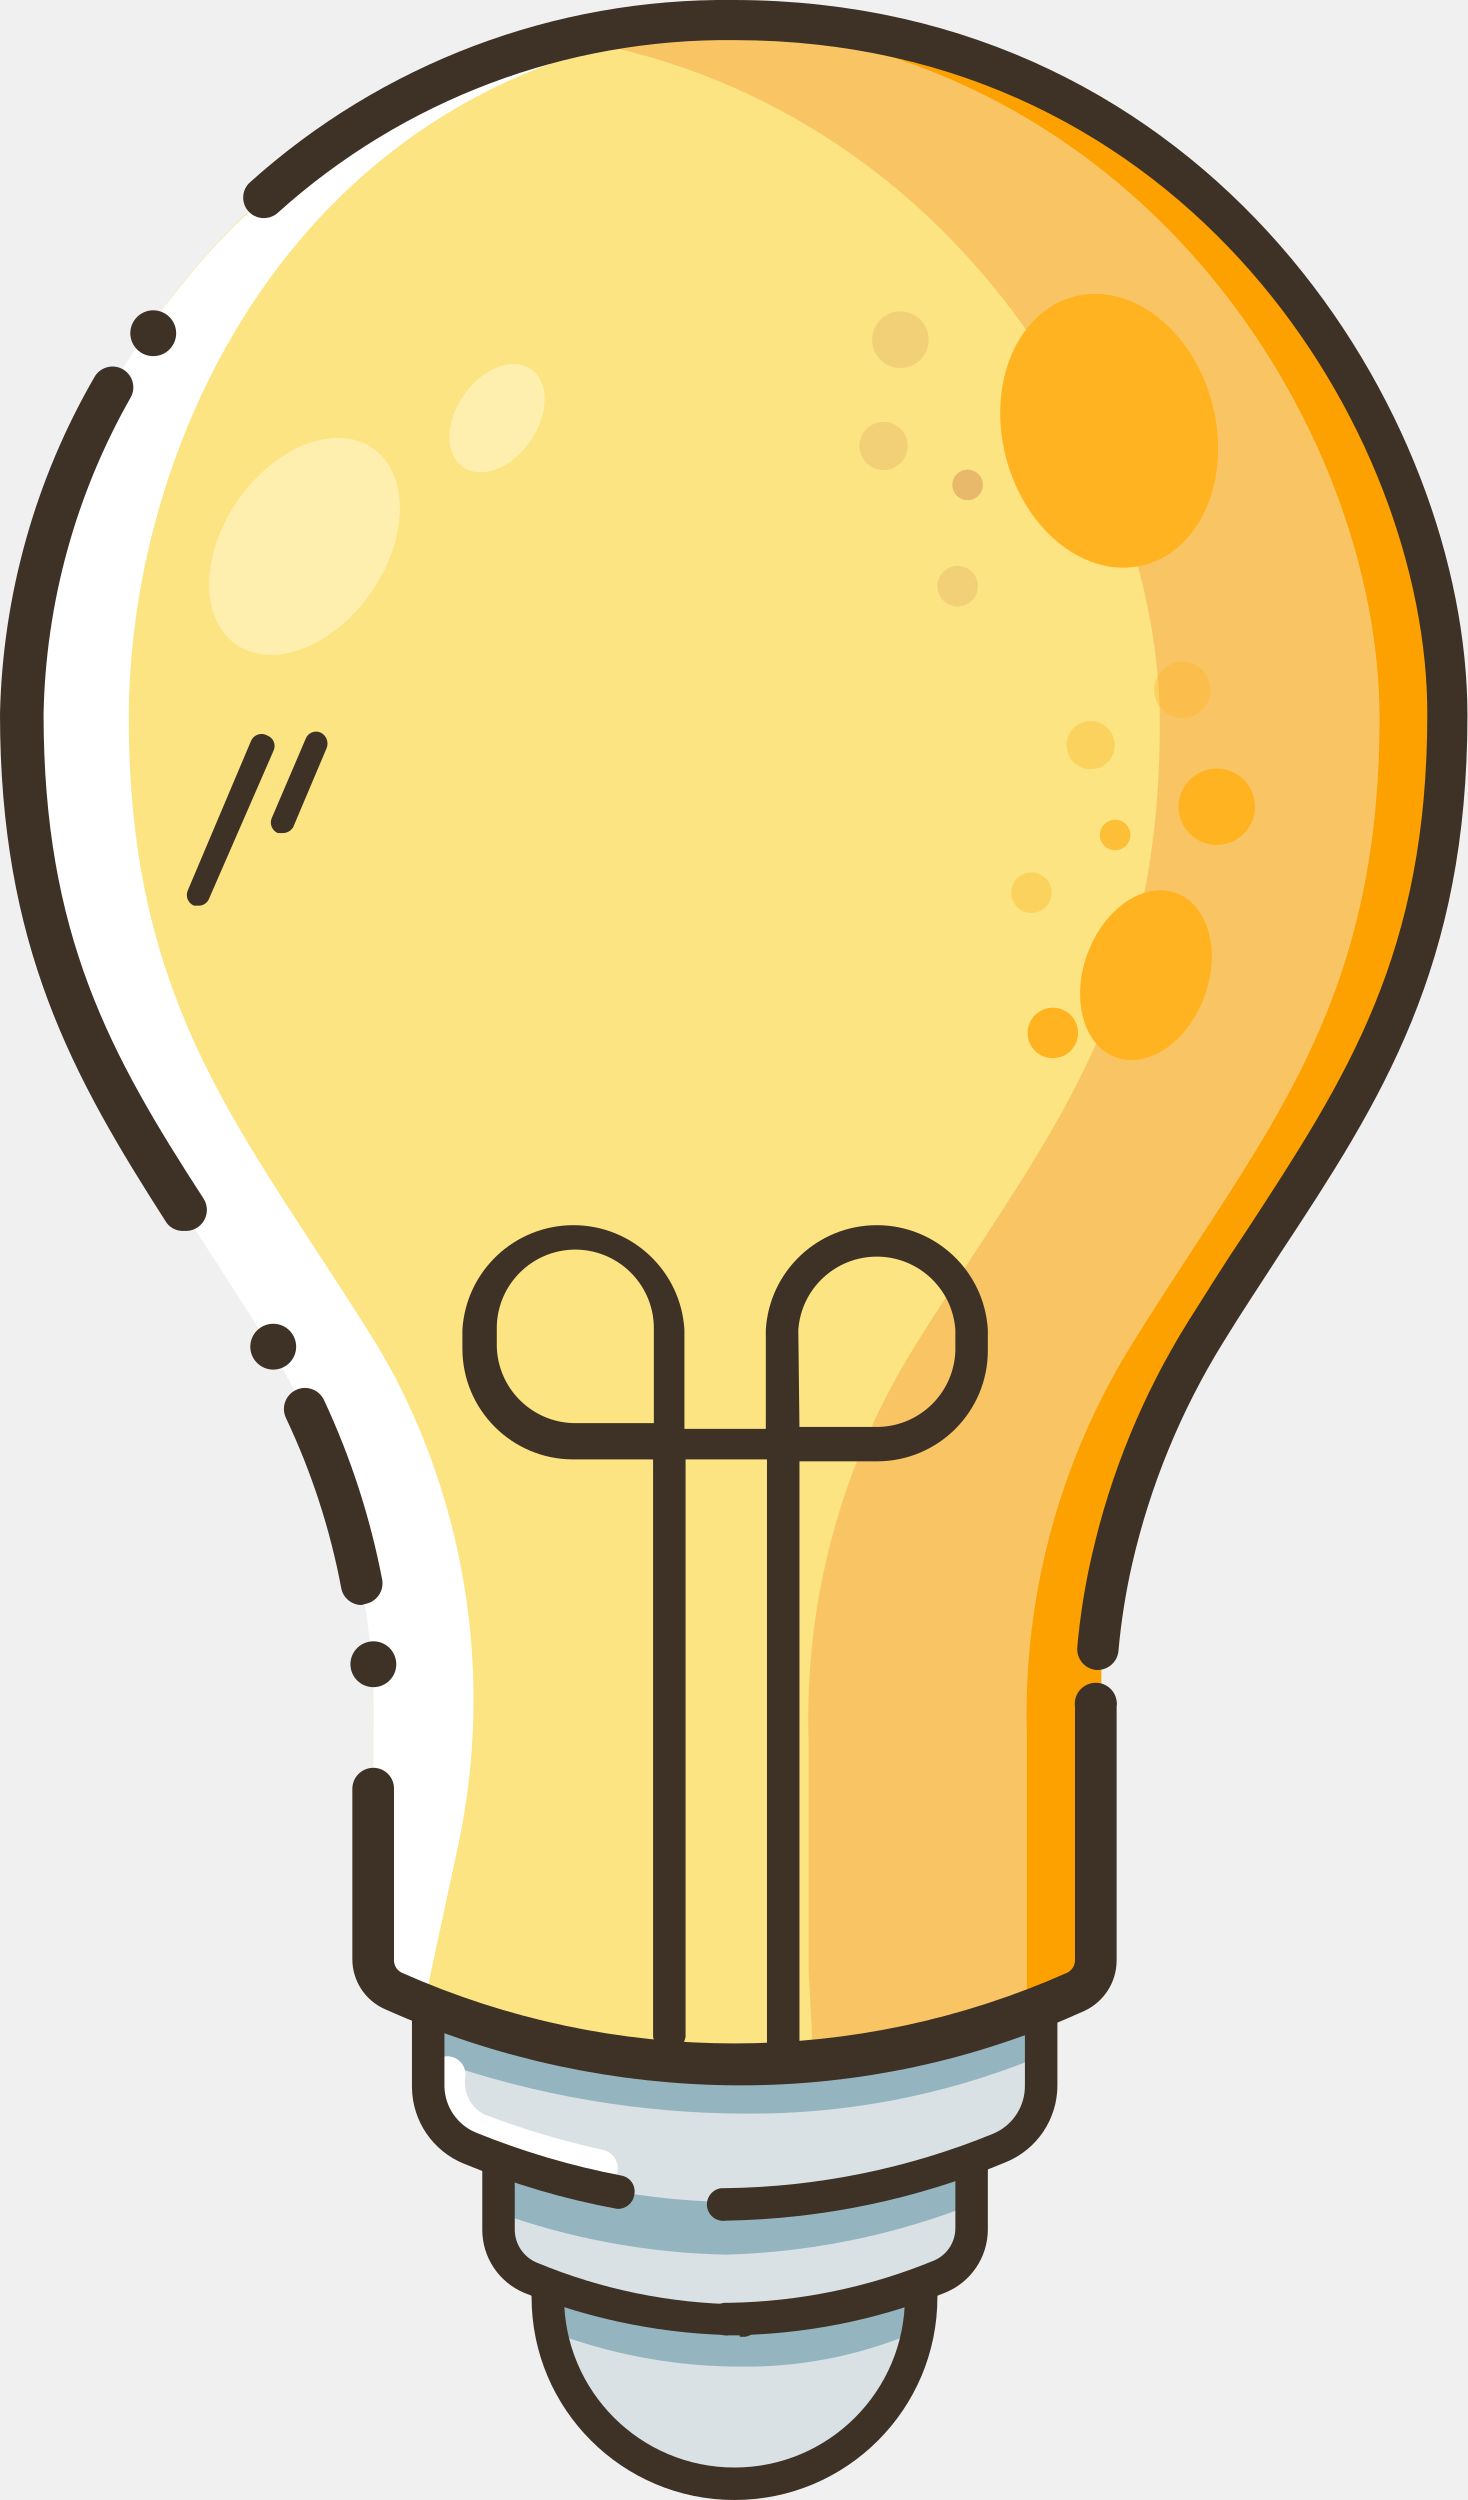
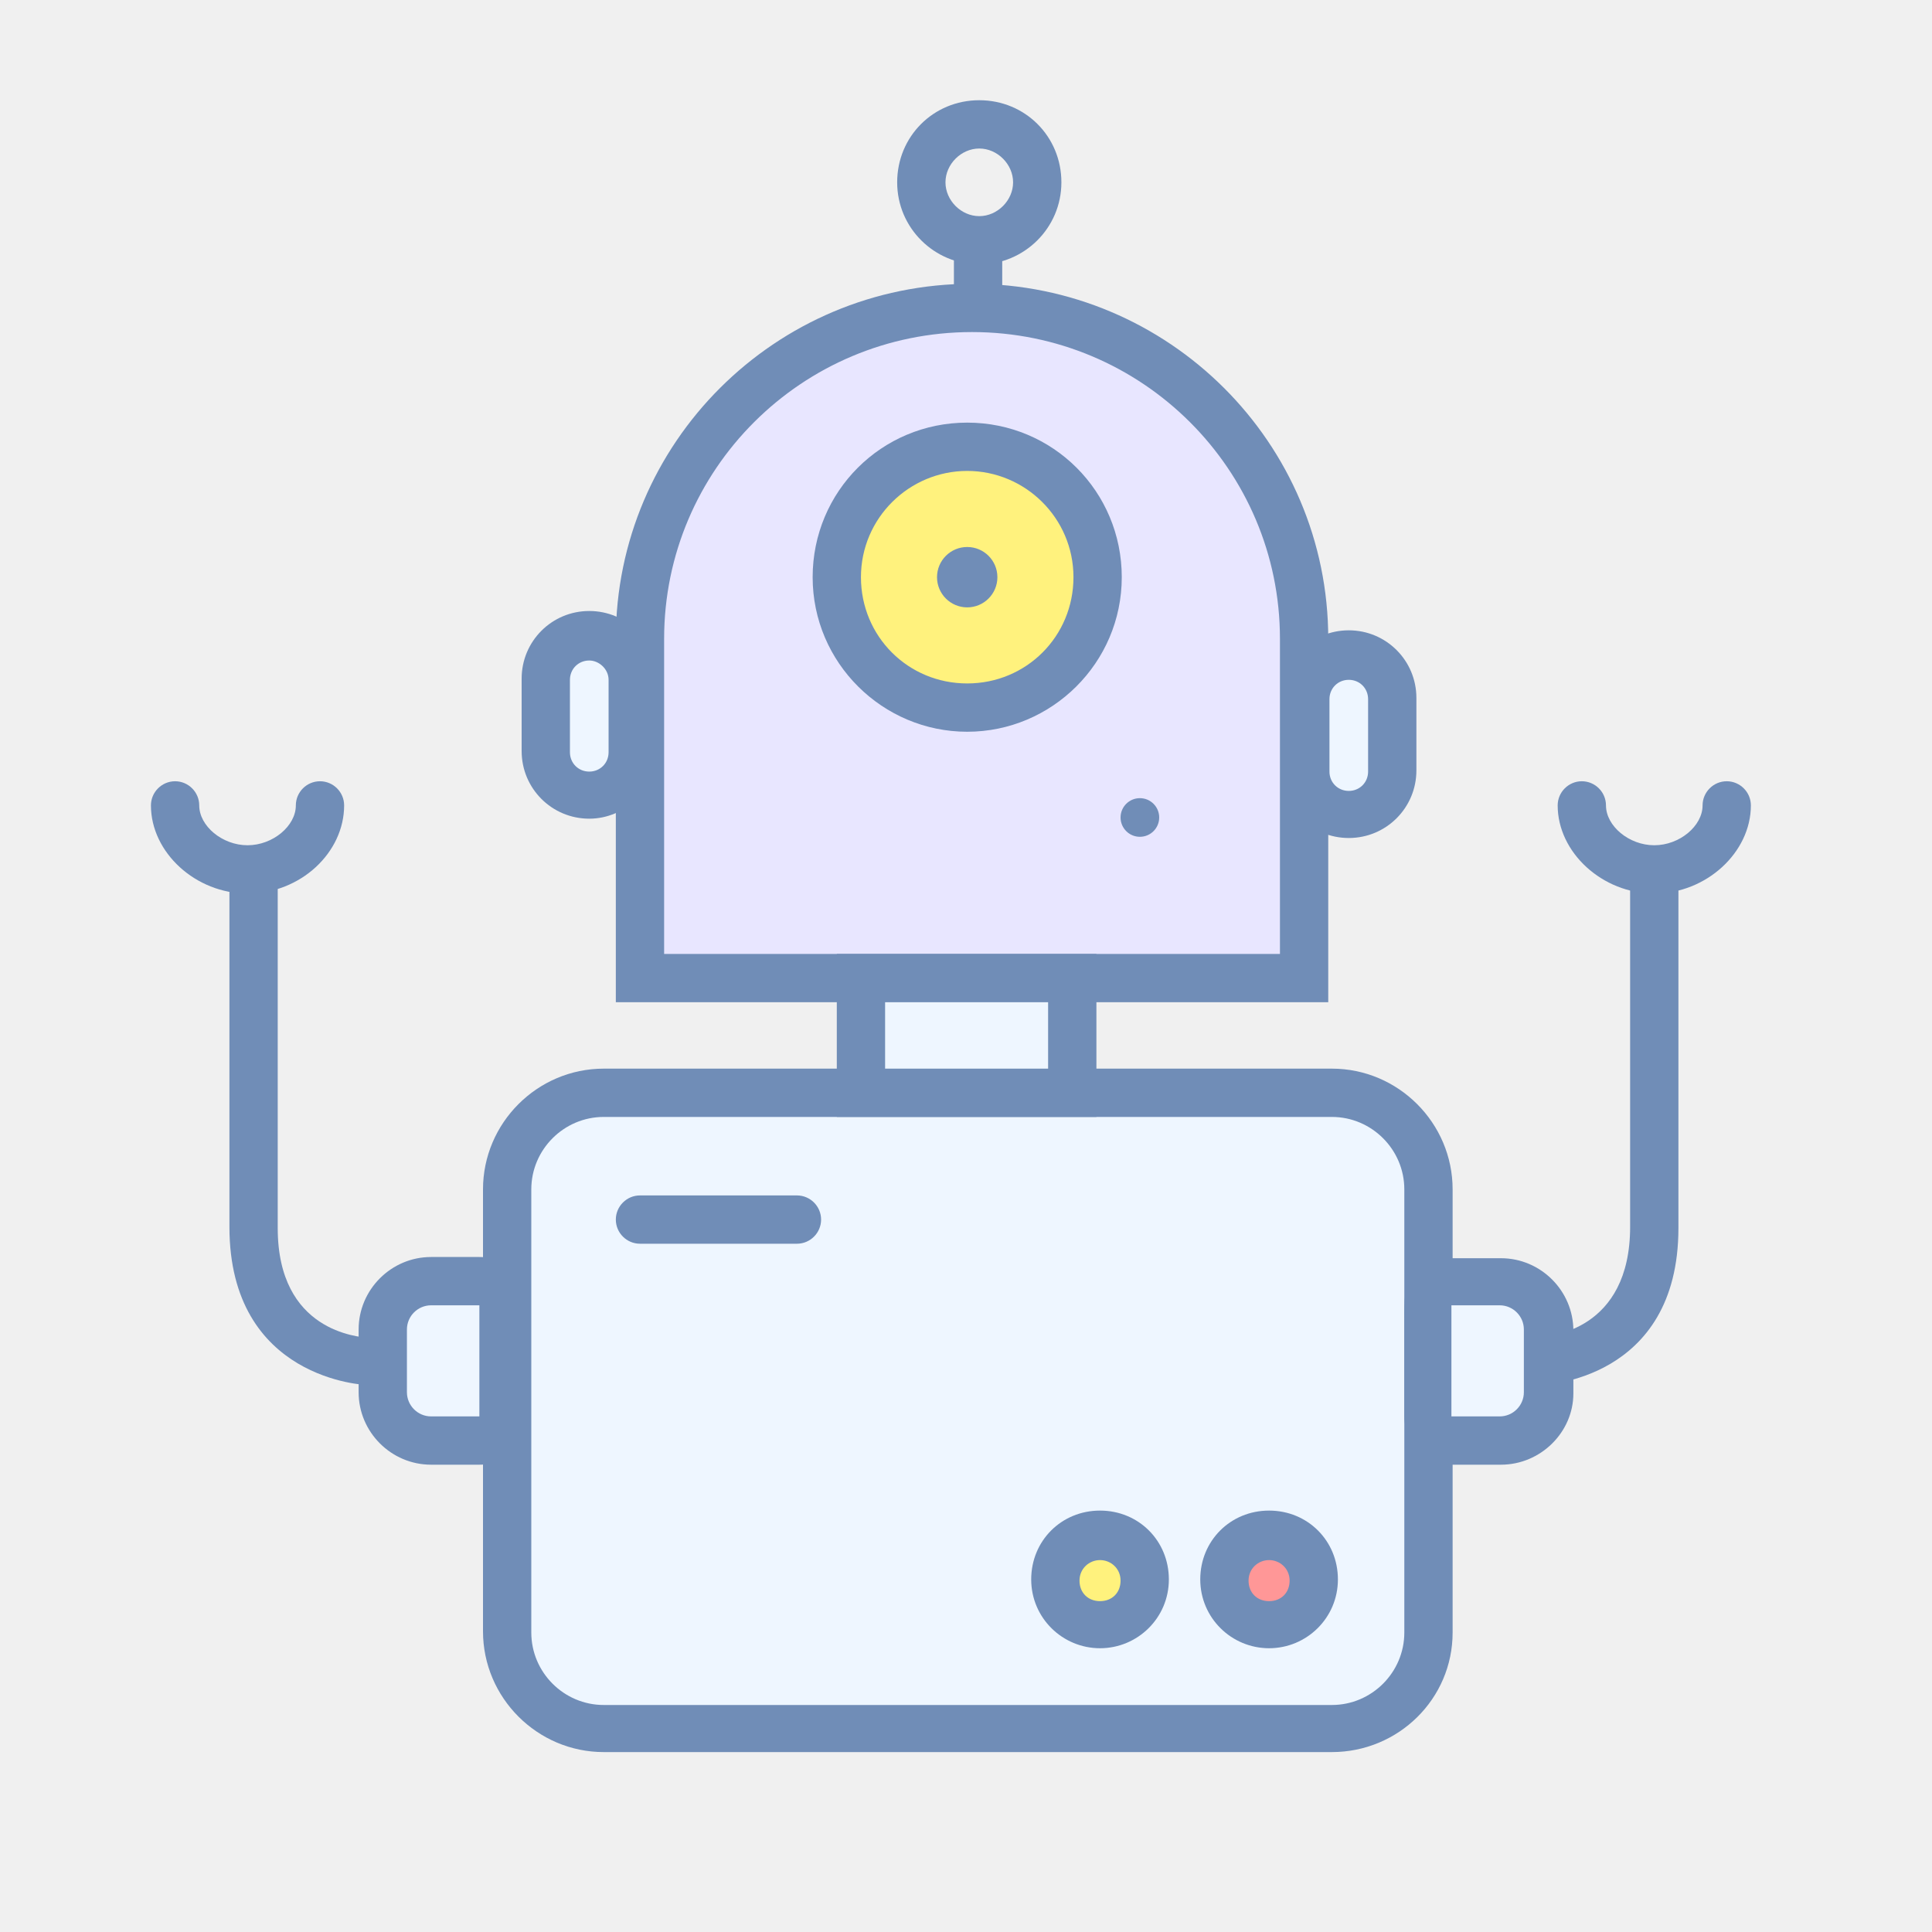
- <svg xmlns="http://www.w3.org/2000/svg" viewBox="0 0 38.4 65.42">
-   <defs>
-     <style>.cls-1{fill:#d9e1e4;}.cls-2{fill:#94b5bf;}.cls-3{fill:#fbe481;}.cls-4{fill:#f8a547;opacity:0.5;}.cls-10,.cls-11,.cls-12,.cls-4,.cls-9{isolation:isolate;}.cls-5{fill:#fca100;}.cls-6{fill:#fff;}.cls-7{fill:#3e3126;}.cls-10,.cls-8,.cls-9{fill:#ffb320;}.cls-11,.cls-9{opacity:0.75;}.cls-10,.cls-12{opacity:0.35;}.cls-11,.cls-12{fill:#e2ab63;}.cls-13{fill:#ffefae;}</style>
-   </defs>
-   <g id="Layer_2" data-name="Layer 2">
-     <g id="Layer_1-2" data-name="Layer 1">
-       <path class="cls-1" d="M11.37,52.51v2a1.77,1.77,0,0,0,1.09,1.64c.19.08.41.17.65.25l.13.29v1.55a1.34,1.34,0,0,0,.83,1.26l.43.16V60a4.88,4.88,0,0,0,9.76,0h0l.17-.43.28-.11a1.36,1.36,0,0,0,.84-1.26V56.48c.3-.11.59-.22.82-.32a1.74,1.74,0,0,0,1.09-1.64v-2Z" />
-       <path class="cls-2" d="M19.41,61.93a14,14,0,0,1-4.66-.79.48.48,0,0,1,.35-.9,12.53,12.53,0,0,0,8.2,0,.49.49,0,0,1,.37.9A11.3,11.3,0,0,1,19.41,61.93Z" />
-       <path class="cls-2" d="M19.56,55.31a24.63,24.63,0,0,1-8.16-1.39.47.47,0,0,1-.27-.62.48.48,0,0,1,.6-.29h0c.08,0,7.77,2.92,14.9,0a.49.49,0,0,1,.63.26h0a.49.49,0,0,1-.26.63A19.84,19.84,0,0,1,19.56,55.31Z" />
-       <path class="cls-2" d="M25.37,56.42v1.3l-.2.07A19.06,19.06,0,0,1,19,59a18.9,18.9,0,0,1-6-1.11V56.64L13,56.5A18.41,18.41,0,0,0,19,57.62Z" />
-       <path class="cls-3" d="M28.67,51.29V47.42s-.46-7.17,2.87-12.53S37.9,26.3,37.9,18.68,31.33.5,19.22.5.55,11.07.55,18.68s3,10.86,6.35,16.21A18.41,18.41,0,0,1,9.77,45.32v6a.9.9,0,0,0,.52.82,22,22,0,0,0,17.86,0A.89.89,0,0,0,28.67,51.29Z" />
-       <path class="cls-4" d="M31.21,35.13a18.41,18.41,0,0,0-2.87,10.43v6a.9.9,0,0,1-.52.82,21,21,0,0,1-6.55,1.79c0-.71-.06-1.58-.11-2.61v-6A18.41,18.41,0,0,1,24,35.13c3.33-5.35,6.35-8.59,6.35-16.21,0-6.82-5.27-16-15.08-17.84A18.82,18.82,0,0,1,18.89.74C31,.74,37.57,11.31,37.57,18.92S34.54,29.8,31.21,35.13Z" />
-       <path class="cls-5" d="M31.05,35a16,16,0,0,0-2.23,8.25v2.44l-.66,5.71a.94.94,0,0,1-.52.82A21.3,21.3,0,0,1,21.14,54v-.19a19.51,19.51,0,0,0,5.22-1.2c.33-.15.51.09.51-.26V45.38A18.4,18.4,0,0,1,29.73,35c3.33-5.35,6.37-8.59,6.37-16.21S29.74.92,18,.58h.75c12.11,0,18.68,10.57,18.68,18.18S34.38,29.6,31.05,35Z" />
-       <path class="cls-6" d="M6.91,35A18.48,18.48,0,0,1,9.77,45.38v6a.89.89,0,0,0,.53.82A21.26,21.26,0,0,0,16.84,54V53.8a20.61,20.61,0,0,1-5.2-1.6c-.33-.15-.52.49-.52.14l.82-3.82A18.36,18.36,0,0,0,10.32,36c-.18-.33-.37-.66-.58-1-3.33-5.35-6.37-8.59-6.37-16.21S8.25,1,20,.61h-.75A18.16,18.16,0,0,0,4.71,7.51,18.72,18.72,0,0,0,.54,18.79C.55,26.36,3.58,29.6,6.91,35Z" />
-       <path class="cls-7" d="M4.82,32.21A.53.53,0,0,1,4.36,32C1.89,28.15,0,24.75,0,18.68A18.43,18.43,0,0,1,2.47,9.87a.54.54,0,0,1,.95.53,17.44,17.44,0,0,0-2.28,8.28c0,5.78,1.74,8.91,4.19,12.69a.55.55,0,0,1-.51.84Z" />
-       <path class="cls-7" d="M28.73,43.7h-.05a.55.55,0,0,1-.49-.59,17.63,17.63,0,0,1,.38-2.4,19.92,19.92,0,0,1,2.51-6.11c.52-.82,1-1.6,1.51-2.35,2.66-4.07,4.76-7.29,4.76-13.57,0-7.39-6.3-17.63-18.13-17.63A17.55,17.55,0,0,0,7.29,5.55a.55.55,0,0,1-.77,0,.54.54,0,0,1,0-.76h0A18.6,18.6,0,0,1,19.18,0C31.72,0,38.4,10.87,38.4,18.72c0,6.57-2.26,10.08-4.9,14.08-.48.75-1,1.52-1.5,2.34a19.16,19.16,0,0,0-2.37,5.77,17.42,17.42,0,0,0-.36,2.26A.55.55,0,0,1,28.73,43.7Z" />
-       <path class="cls-7" d="M19.33,54.57a22.79,22.79,0,0,1-9.27-2,1.43,1.43,0,0,1-.84-1.31V46.8a.55.55,0,0,1,.55-.54.54.54,0,0,1,.54.54v4.5a.36.36,0,0,0,.2.32,21.4,21.4,0,0,0,17.42,0,.36.36,0,0,0,.2-.32V44.66a.55.55,0,0,1,1.09-.15.38.38,0,0,1,0,.15V51.3a1.46,1.46,0,0,1-.84,1.32A21.73,21.73,0,0,1,19.33,54.57Z" />
-       <path class="cls-7" d="M9.46,42a.54.54,0,0,1-.53-.44A18.32,18.32,0,0,0,7.48,37.1a.55.55,0,1,1,1-.46A20,20,0,0,1,10,41.33a.55.55,0,0,1-.43.64Z" />
-       <ellipse class="cls-8" cx="29.99" cy="25.51" rx="2.29" ry="1.63" transform="translate(-4.33 44.82) rotate(-69.74)" />
-       <circle class="cls-8" cx="31.84" cy="21.11" r="1" />
-       <circle class="cls-9" cx="29.18" cy="21.85" r="0.4" />
-       <circle class="cls-8" cx="27.55" cy="27.03" r="0.66" />
-       <circle class="cls-10" cx="30.94" cy="18.05" r="0.74" />
-       <circle class="cls-10" cx="28.54" cy="19.5" r="0.63" />
-       <circle class="cls-10" cx="26.99" cy="23.36" r="0.53" />
-       <circle class="cls-11" cx="25.32" cy="12.69" r="0.4" />
-       <circle class="cls-12" cx="23.56" cy="8.89" r="0.74" />
-       <circle class="cls-12" cx="23.12" cy="11.67" r="0.63" />
-       <circle class="cls-12" cx="25.06" cy="15.34" r="0.53" />
-       <path class="cls-7" d="M20.5,53.9a.43.43,0,0,1-.43-.43V38.19H17.94V53.3a.43.43,0,0,1-.85,0V38.19H15a2.9,2.9,0,0,1-2.9-2.9V34.8a2.91,2.91,0,0,1,5.81,0v2.59h2.13V34.8a2.91,2.91,0,0,1,5.81,0v.54a2.9,2.9,0,0,1-2.9,2.9H20.92V53.52A.42.42,0,0,1,20.5,53.9Zm.42-16.56H23a2.06,2.06,0,0,0,2-2V34.8a2.06,2.06,0,0,0-4.11,0ZM15,32.7a2.06,2.06,0,0,0-2,2v.54a2.06,2.06,0,0,0,2,2h2.11V34.8a2.06,2.06,0,0,0-2-2.1Z" />
-       <ellipse class="cls-8" cx="29.03" cy="11.27" rx="2.79" ry="3.63" transform="translate(-1.91 7.7) rotate(-14.63)" />
-       <path class="cls-6" d="M15.69,57.24h-.11a19.9,19.9,0,0,1-3.21-1,1.76,1.76,0,0,1-1.16-2,.5.5,0,0,1,.53-.43.48.48,0,0,1,.44.52h0a.94.94,0,0,0,.49,1,21.47,21.47,0,0,0,3.12.93.5.5,0,0,1,.37.58A.47.47,0,0,1,15.69,57.24Z" />
-       <path class="cls-7" d="M16.14,57.8h0a20,20,0,0,1-4-1.18,2.18,2.18,0,0,1-1.36-2v-2a.43.43,0,0,1,.36-.49.44.44,0,0,1,.49.36.29.29,0,0,1,0,.13v2a1.34,1.34,0,0,0,.81,1.18,20.21,20.21,0,0,0,3.82,1.13.42.42,0,0,1,.34.49h0A.43.43,0,0,1,16.14,57.8Z" />
-       <path class="cls-7" d="M19,58.11a.43.43,0,1,1-.13-.85H19a19.11,19.11,0,0,0,7-1.43,1.35,1.35,0,0,0,.82-1.25v-2a.43.43,0,0,1,.36-.49.44.44,0,0,1,.49.36.29.29,0,0,1,0,.13v2a2.17,2.17,0,0,1-1.35,2A19.82,19.82,0,0,1,19,58.11Z" />
-       <path class="cls-7" d="M19.36,61.11A15.56,15.56,0,0,1,13.72,60a1.79,1.79,0,0,1-1.1-1.66V56.8a.43.43,0,0,1,.36-.49.44.44,0,0,1,.49.36.29.29,0,0,1,0,.13v1.54a.94.94,0,0,0,.58.87,14.28,14.28,0,0,0,5.31,1.09.44.44,0,0,1,.49.36.42.42,0,0,1-.36.49h-.13Z" />
-       <path class="cls-7" d="M19.08,61.11a.43.43,0,1,1-.13-.85h.13a14.7,14.7,0,0,0,5.32-1.09A.92.92,0,0,0,25,58.3V56.8a.43.43,0,0,1,.36-.49.44.44,0,0,1,.49.36.29.29,0,0,1,0,.13v1.54A1.79,1.79,0,0,1,24.72,60,15.36,15.36,0,0,1,19.08,61.11Z" />
-       <path class="cls-7" d="M19.22,65.42a5.31,5.31,0,0,1-5.31-5.31.43.43,0,0,1,.36-.49.44.44,0,0,1,.49.36.29.29,0,0,1,0,.13,4.46,4.46,0,0,0,8.92,0h0a.43.43,0,0,1,.36-.49.44.44,0,0,1,.49.36.29.29,0,0,1,0,.13A5.31,5.31,0,0,1,19.22,65.42Z" />
-       <circle class="cls-7" cx="7.15" cy="35.24" r="0.6" />
-       <circle class="cls-7" cx="9.77" cy="43.55" r="0.6" />
-       <circle class="cls-7" cx="4.01" cy="8.72" r="0.6" />
-       <path class="cls-7" d="M5.2,23.7H5.08a.3.3,0,0,1-.17-.39h0l1.65-3.9A.3.3,0,0,1,7,19.25a.29.29,0,0,1,.16.39h0L5.46,23.54A.29.29,0,0,1,5.2,23.7Z" />
-       <path class="cls-7" d="M7.39,21.8H7.27a.3.3,0,0,1-.16-.39h0L8,19.33a.29.29,0,0,1,.39-.16h0a.32.32,0,0,1,.16.4l-.88,2.08A.32.32,0,0,1,7.39,21.8Z" />
-       <ellipse class="cls-13" cx="7.97" cy="14.3" rx="3.13" ry="2.12" transform="translate(-8.32 12.65) rotate(-55.09)" />
-       <ellipse class="cls-13" cx="13.01" cy="10.94" rx="1.56" ry="1.06" transform="translate(-3.41 15.35) rotate(-55.09)" />
-     </g>
-   </g>
+ <svg xmlns="http://www.w3.org/2000/svg" class="svg-icon" style="width: 1em; height: 1em;vertical-align: middle;fill: currentColor;overflow: hidden;" viewBox="0 0 1024 1024" version="1.1">
+   <path d="M705.92 915.84H320c-28.16 0-51.2-23.04-51.2-51.2V630.4c0-28.16 23.04-51.2 51.2-51.2h385.92c28.16 0 51.2 23.04 51.2 51.2v234.88c0 27.52-23.04 50.56-51.2 50.56z" fill="#EEF6FF" />
+   <path d="M705.92 928.64H320c-35.2 0-64-28.8-64-64V630.4c0-35.2 28.8-64 64-64h385.92c35.2 0 64 28.8 64 64v234.88c0 35.2-28.8 63.36-64 63.36zM320 592c-21.12 0-38.4 17.28-38.4 38.4v234.88c0 21.12 17.28 38.4 38.4 38.4h385.92c21.12 0 38.4-17.28 38.4-38.4V630.4c0-21.12-17.28-38.4-38.4-38.4H320z" fill="#708DB7" />
+   <path d="M515.2 163.2C418.56 163.2 339.2 242.56 339.2 338.56V518.4h352V338.56c0-96-79.36-175.36-176-175.36z" fill="#E8E6FF" />
+   <path d="M704 531.2H326.4V338.56c0-103.68 84.48-188.16 188.8-188.16S704 234.88 704 338.56V531.2z m-352-25.6h326.4V338.56c0-89.6-72.96-162.56-163.2-162.56S352 248.96 352 338.56V505.6z" fill="#708DB7" />
+   <path d="M456.32 518.4h112v60.8H456.32z" fill="#EEF6FF" />
+   <path d="M581.76 592H443.52V505.6h137.6v86.4z m-112.64-25.6h86.4V531.2H469.12v35.2z" fill="#708DB7" />
+   <path d="M714.88 431.36c-12.8 0-23.04-10.24-23.04-23.04v-38.4c0-12.8 10.24-23.04 23.04-23.04s23.04 10.24 23.04 23.04v38.4c0 12.8-10.24 23.04-23.04 23.04z" fill="#EEF6FF" />
+   <path d="M714.88 444.16c-19.84 0-35.84-16-35.84-35.84v-38.4c0-19.84 16-35.84 35.84-35.84s35.84 16 35.84 35.84v38.4c0 19.84-16 35.84-35.84 35.84z m0-83.84c-5.76 0-10.24 4.48-10.24 10.24v38.4c0 5.76 4.48 10.24 10.24 10.24s10.24-4.48 10.24-10.24v-38.4c0-5.76-4.48-10.24-10.24-10.24z" fill="#708DB7" />
+   <path d="M312.32 421.12c-12.8 0-23.04-10.24-23.04-23.04v-38.4c0-12.8 10.24-23.04 23.04-23.04s23.04 10.24 23.04 23.04v38.4c0 12.8-10.88 23.04-23.04 23.04z" fill="#EEF6FF" />
+   <path d="M312.32 433.92c-19.84 0-35.84-16-35.84-35.84v-38.4c0-19.84 16-35.84 35.84-35.84s35.84 16 35.84 35.84v38.4c0 19.84-16.64 35.84-35.84 35.84z m0-83.84c-5.76 0-10.24 4.48-10.24 10.24v38.4c0 5.76 4.48 10.24 10.24 10.24s10.24-4.48 10.24-10.24v-38.4c0-5.76-5.12-10.24-10.24-10.24z" fill="#708DB7" />
+   <path d="M795.52 763.52h-25.6c-7.04 0-12.8-5.76-12.8-12.8v-46.08c0-14.08-2.56-25.6 11.52-25.6h26.88c14.08 0 25.6 11.52 25.6 25.6v33.28c0 14.08-11.52 25.6-25.6 25.6z" fill="#EEF6FF" />
+   <path d="M795.52 776.32h-25.6c-14.08 0-25.6-11.52-25.6-25.6v-46.08-5.12c0-8.96-0.64-19.2 6.4-26.24 4.48-4.48 10.24-6.4 17.92-6.4h26.88c21.12 0 38.4 17.28 38.4 38.4v33.28c0 20.48-17.28 37.76-38.4 37.76z m-26.24-84.48v58.88h25.6c7.04 0 12.8-5.76 12.8-12.8v-33.28c0-7.04-5.76-12.8-12.8-12.8h-25.6z" fill="#708DB7" />
+   <path d="M816.64 734.08l-0.64-25.6v12.8-12.8c5.12 0 48-3.2 48-58.24V454.4h25.6v196.48c0 81.28-72.32 83.2-72.96 83.2z" fill="#708DB7" />
+   <path d="M228.48 763.52h25.6c7.04 0 12.8-5.76 12.8-12.8v-58.88c0-7.04-5.76-12.8-12.8-12.8h-25.6c-14.08 0-25.6 11.52-25.6 25.6v33.28c0 14.08 11.52 25.6 25.6 25.6z" fill="#EEF6FF" />
+   <path d="M254.08 776.32h-25.6c-21.12 0-38.4-17.28-38.4-38.4v-33.28c0-21.12 17.28-38.4 38.4-38.4h25.6c14.08 0 25.6 11.52 25.6 25.6v58.88c0 14.08-11.52 25.6-25.6 25.6z m-25.6-84.48c-7.04 0-12.8 5.76-12.8 12.8v33.28c0 7.04 5.76 12.8 12.8 12.8h25.6v-58.88h-25.6zM519.04 140.16c-23.68 0-43.52-19.2-43.52-43.52s19.2-43.52 43.52-43.52 43.52 19.2 43.52 43.52-19.84 43.52-43.52 43.52z m0-61.44c-9.6 0-17.92 8.32-17.92 17.92s8.32 17.92 17.92 17.92 17.92-8.32 17.92-17.92-8.32-17.92-17.92-17.92z" fill="#708DB7" />
+   <path d="M505.6 134.4h25.6v32h-25.6z" fill="#708DB7" />
+   <path d="M512.64 305.92m-69.12 0a69.12 69.12 0 1 0 138.24 0 69.12 69.12 0 1 0-138.24 0Z" fill="#FFF27D" />
+   <path d="M512.64 387.84c-44.8 0-81.92-36.48-81.92-81.92S467.2 224 512.64 224s81.92 36.48 81.92 81.92-37.12 81.92-81.92 81.92z m0-138.24c-30.72 0-56.32 24.96-56.32 56.32s24.96 56.32 56.32 56.32 56.32-24.96 56.32-56.32-25.6-56.32-56.32-56.32z" fill="#708DB7" />
+   <path d="M604.16 433.28m-10.24 0a10.24 10.24 0 1 0 20.48 0 10.24 10.24 0 1 0-20.48 0Z" fill="#708DB7" />
+   <path d="M422.4 659.2H339.2c-7.04 0-12.8-5.76-12.8-12.8s5.76-12.8 12.8-12.8h83.2c7.04 0 12.8 5.76 12.8 12.8s-5.76 12.8-12.8 12.8z" fill="#708DB7" />
+   <path d="M512.64 305.92m-16 0a16 16 0 1 0 32 0 16 16 0 1 0-32 0Z" fill="#708DB7" />
+   <path d="M876.8 473.6c-27.52 0-51.2-21.76-51.2-46.72 0-7.04 5.76-12.8 12.8-12.8s12.8 5.76 12.8 12.8c0 10.88 12.16 21.12 25.6 21.12s25.6-10.24 25.6-21.12c0-7.04 5.76-12.8 12.8-12.8s12.8 5.76 12.8 12.8c0 24.96-23.68 46.72-51.2 46.72z" fill="#708DB7" />
+   <path d="M194.56 734.08c-0.64 0-72.96-2.56-72.96-83.84V454.4h25.6v196.48c0 55.04 42.88 57.6 48 58.24l-0.64 24.96z" fill="#708DB7" />
+   <path d="M131.2 473.6c-27.52 0-51.2-21.76-51.2-46.72 0-7.04 5.76-12.8 12.8-12.8s12.8 5.76 12.8 12.8c0 10.88 12.16 21.12 25.6 21.12s25.6-10.24 25.6-21.12c0-7.04 5.76-12.8 12.8-12.8s12.8 5.76 12.8 12.8c0 24.96-23.04 46.72-51.2 46.72z" fill="#708DB7" />
+   <path d="M583.04 837.12m-23.68 0a23.68 23.68 0 1 0 47.36 0 23.68 23.68 0 1 0-47.36 0Z" fill="#FFF27D" />
+   <path d="M583.04 873.6c-19.84 0-36.48-16-36.48-36.48s16-36.48 36.48-36.48 36.48 16 36.48 36.48-16.64 36.48-36.48 36.48z m0-46.72c-5.76 0-10.88 4.48-10.88 10.88s4.48 10.88 10.88 10.88 10.88-4.48 10.88-10.88-5.12-10.88-10.88-10.88z" fill="#708DB7" />
+   <path d="M672.64 837.12m-23.68 0a23.68 23.68 0 1 0 47.36 0 23.68 23.68 0 1 0-47.36 0Z" fill="#FF9797" />
+   <path d="M672.64 873.6c-19.84 0-36.48-16-36.48-36.48s16-36.48 36.48-36.48 36.48 16 36.48 36.48-16.64 36.48-36.48 36.48z m0-46.72c-5.76 0-10.88 4.48-10.88 10.88s4.48 10.88 10.88 10.88 10.88-4.48 10.88-10.88-5.12-10.88-10.88-10.88z" fill="#708DB7" />
</svg>
